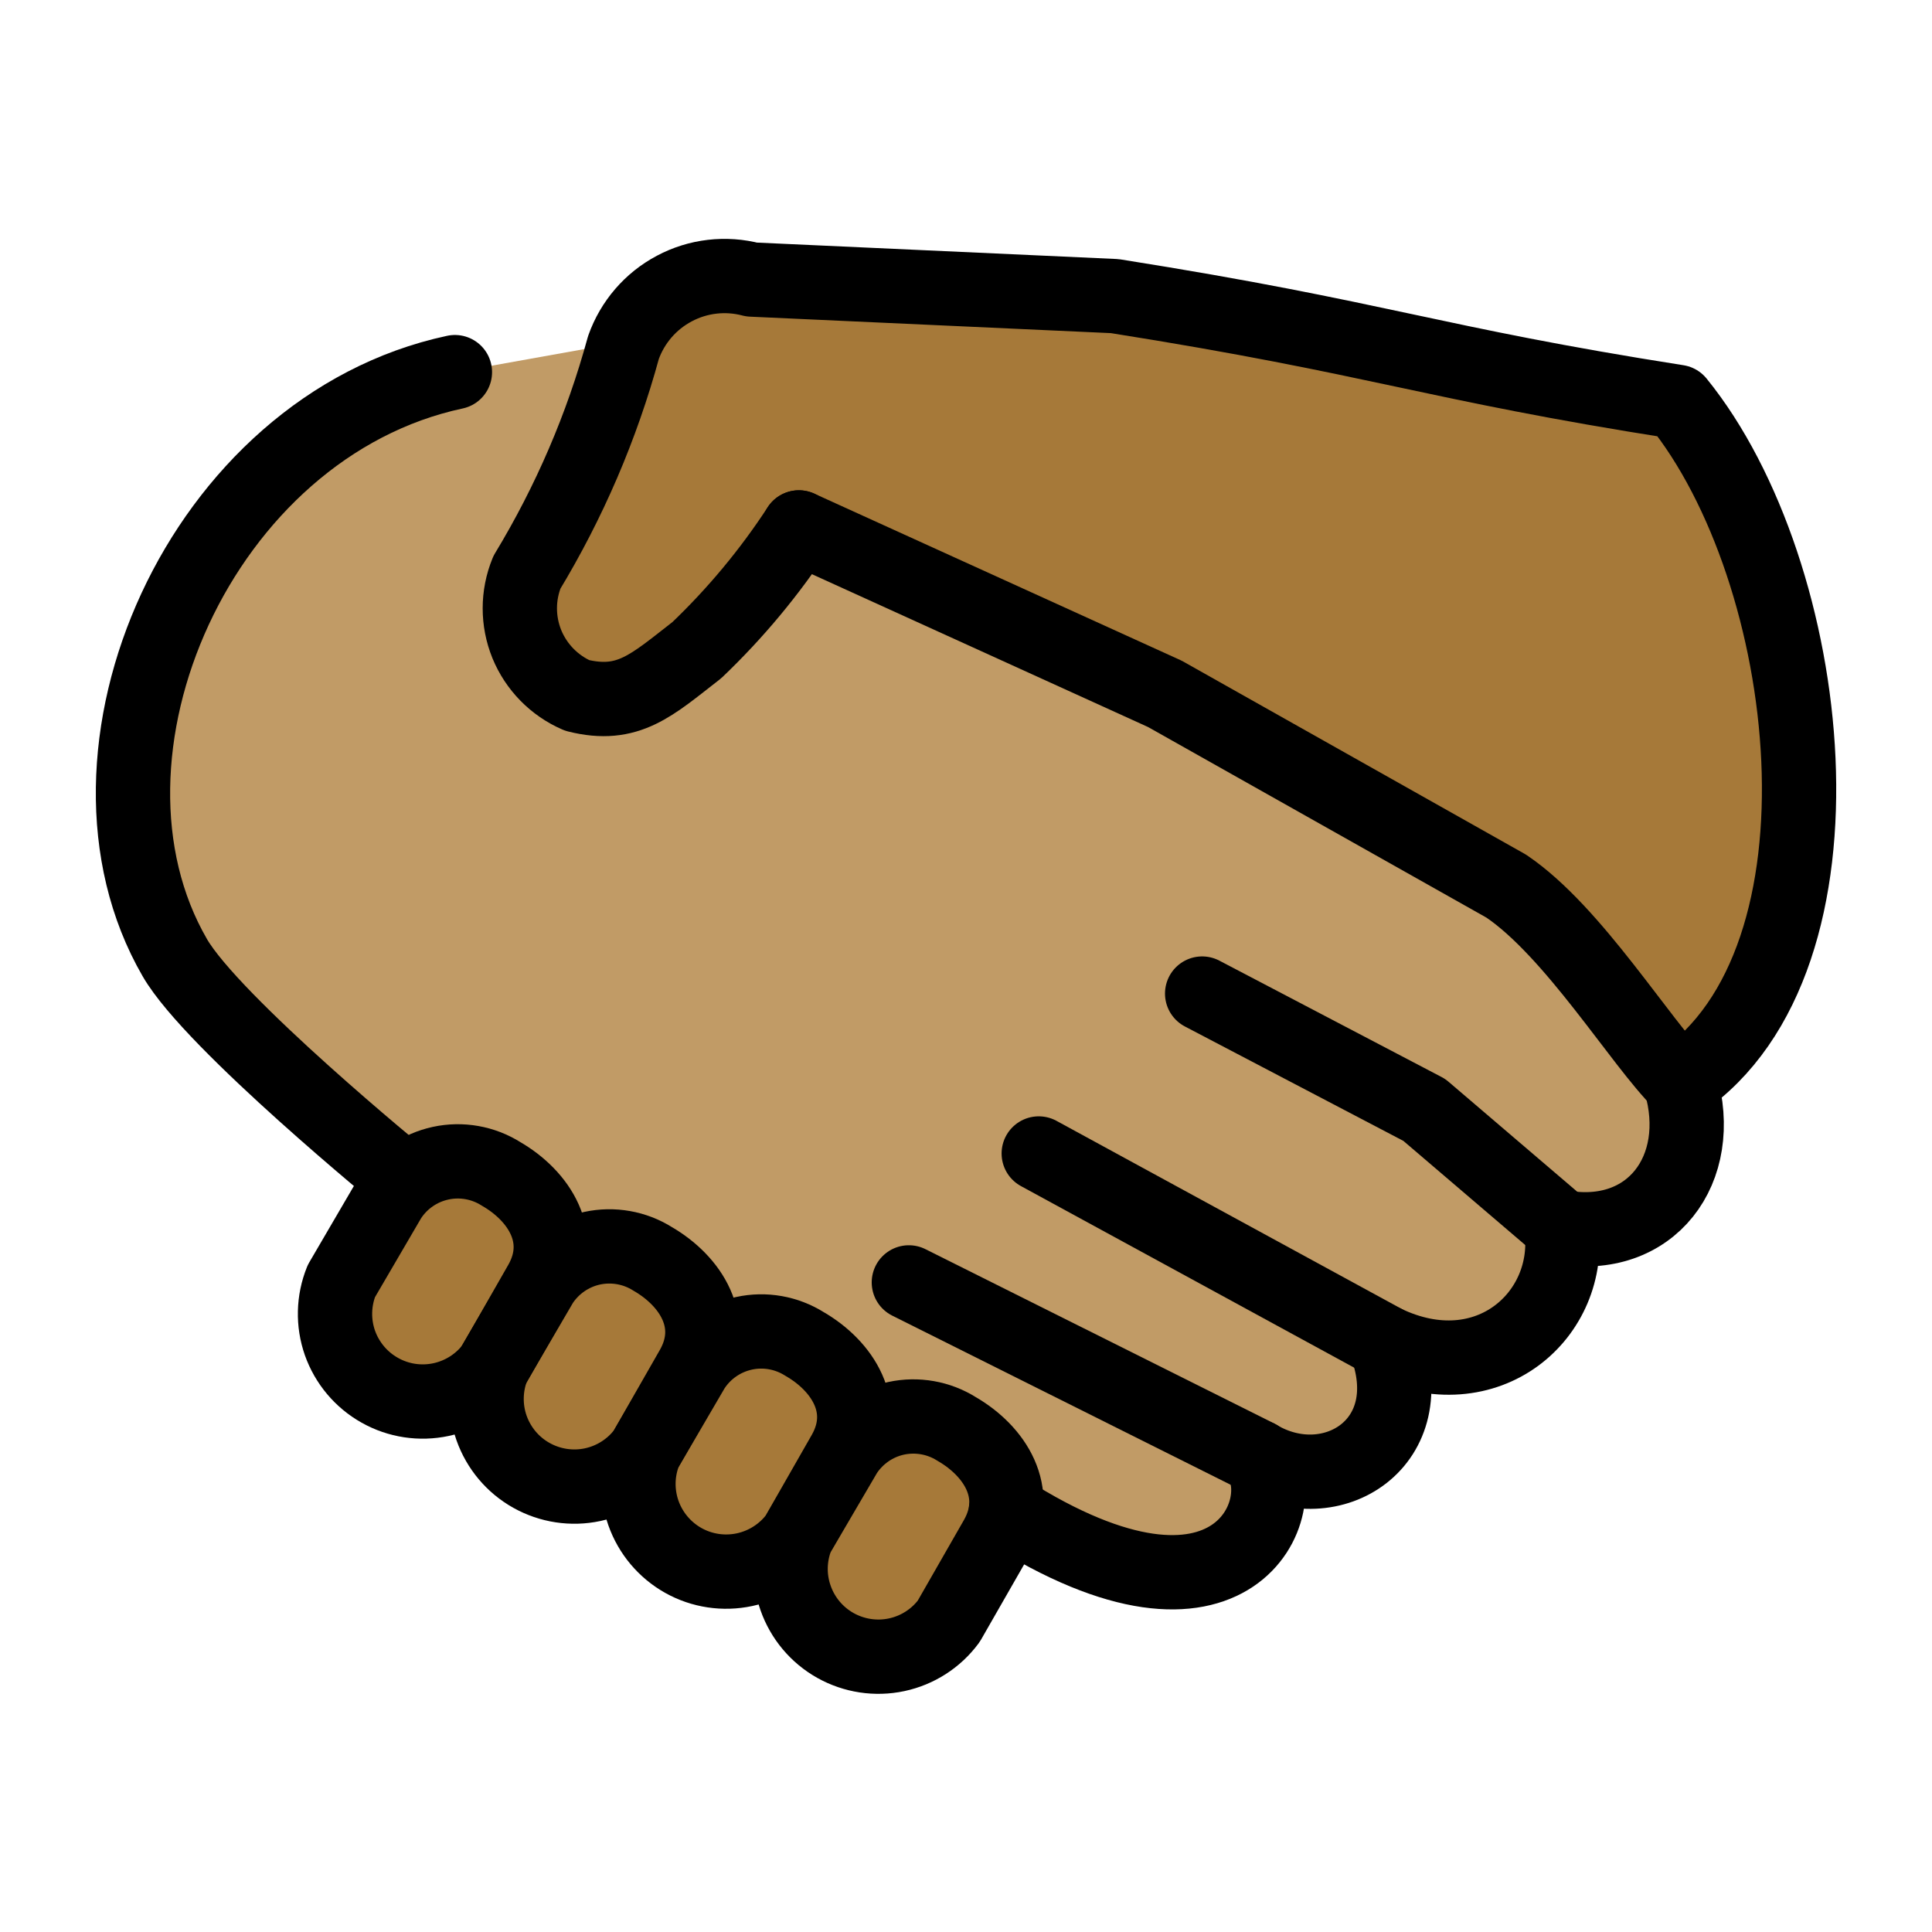
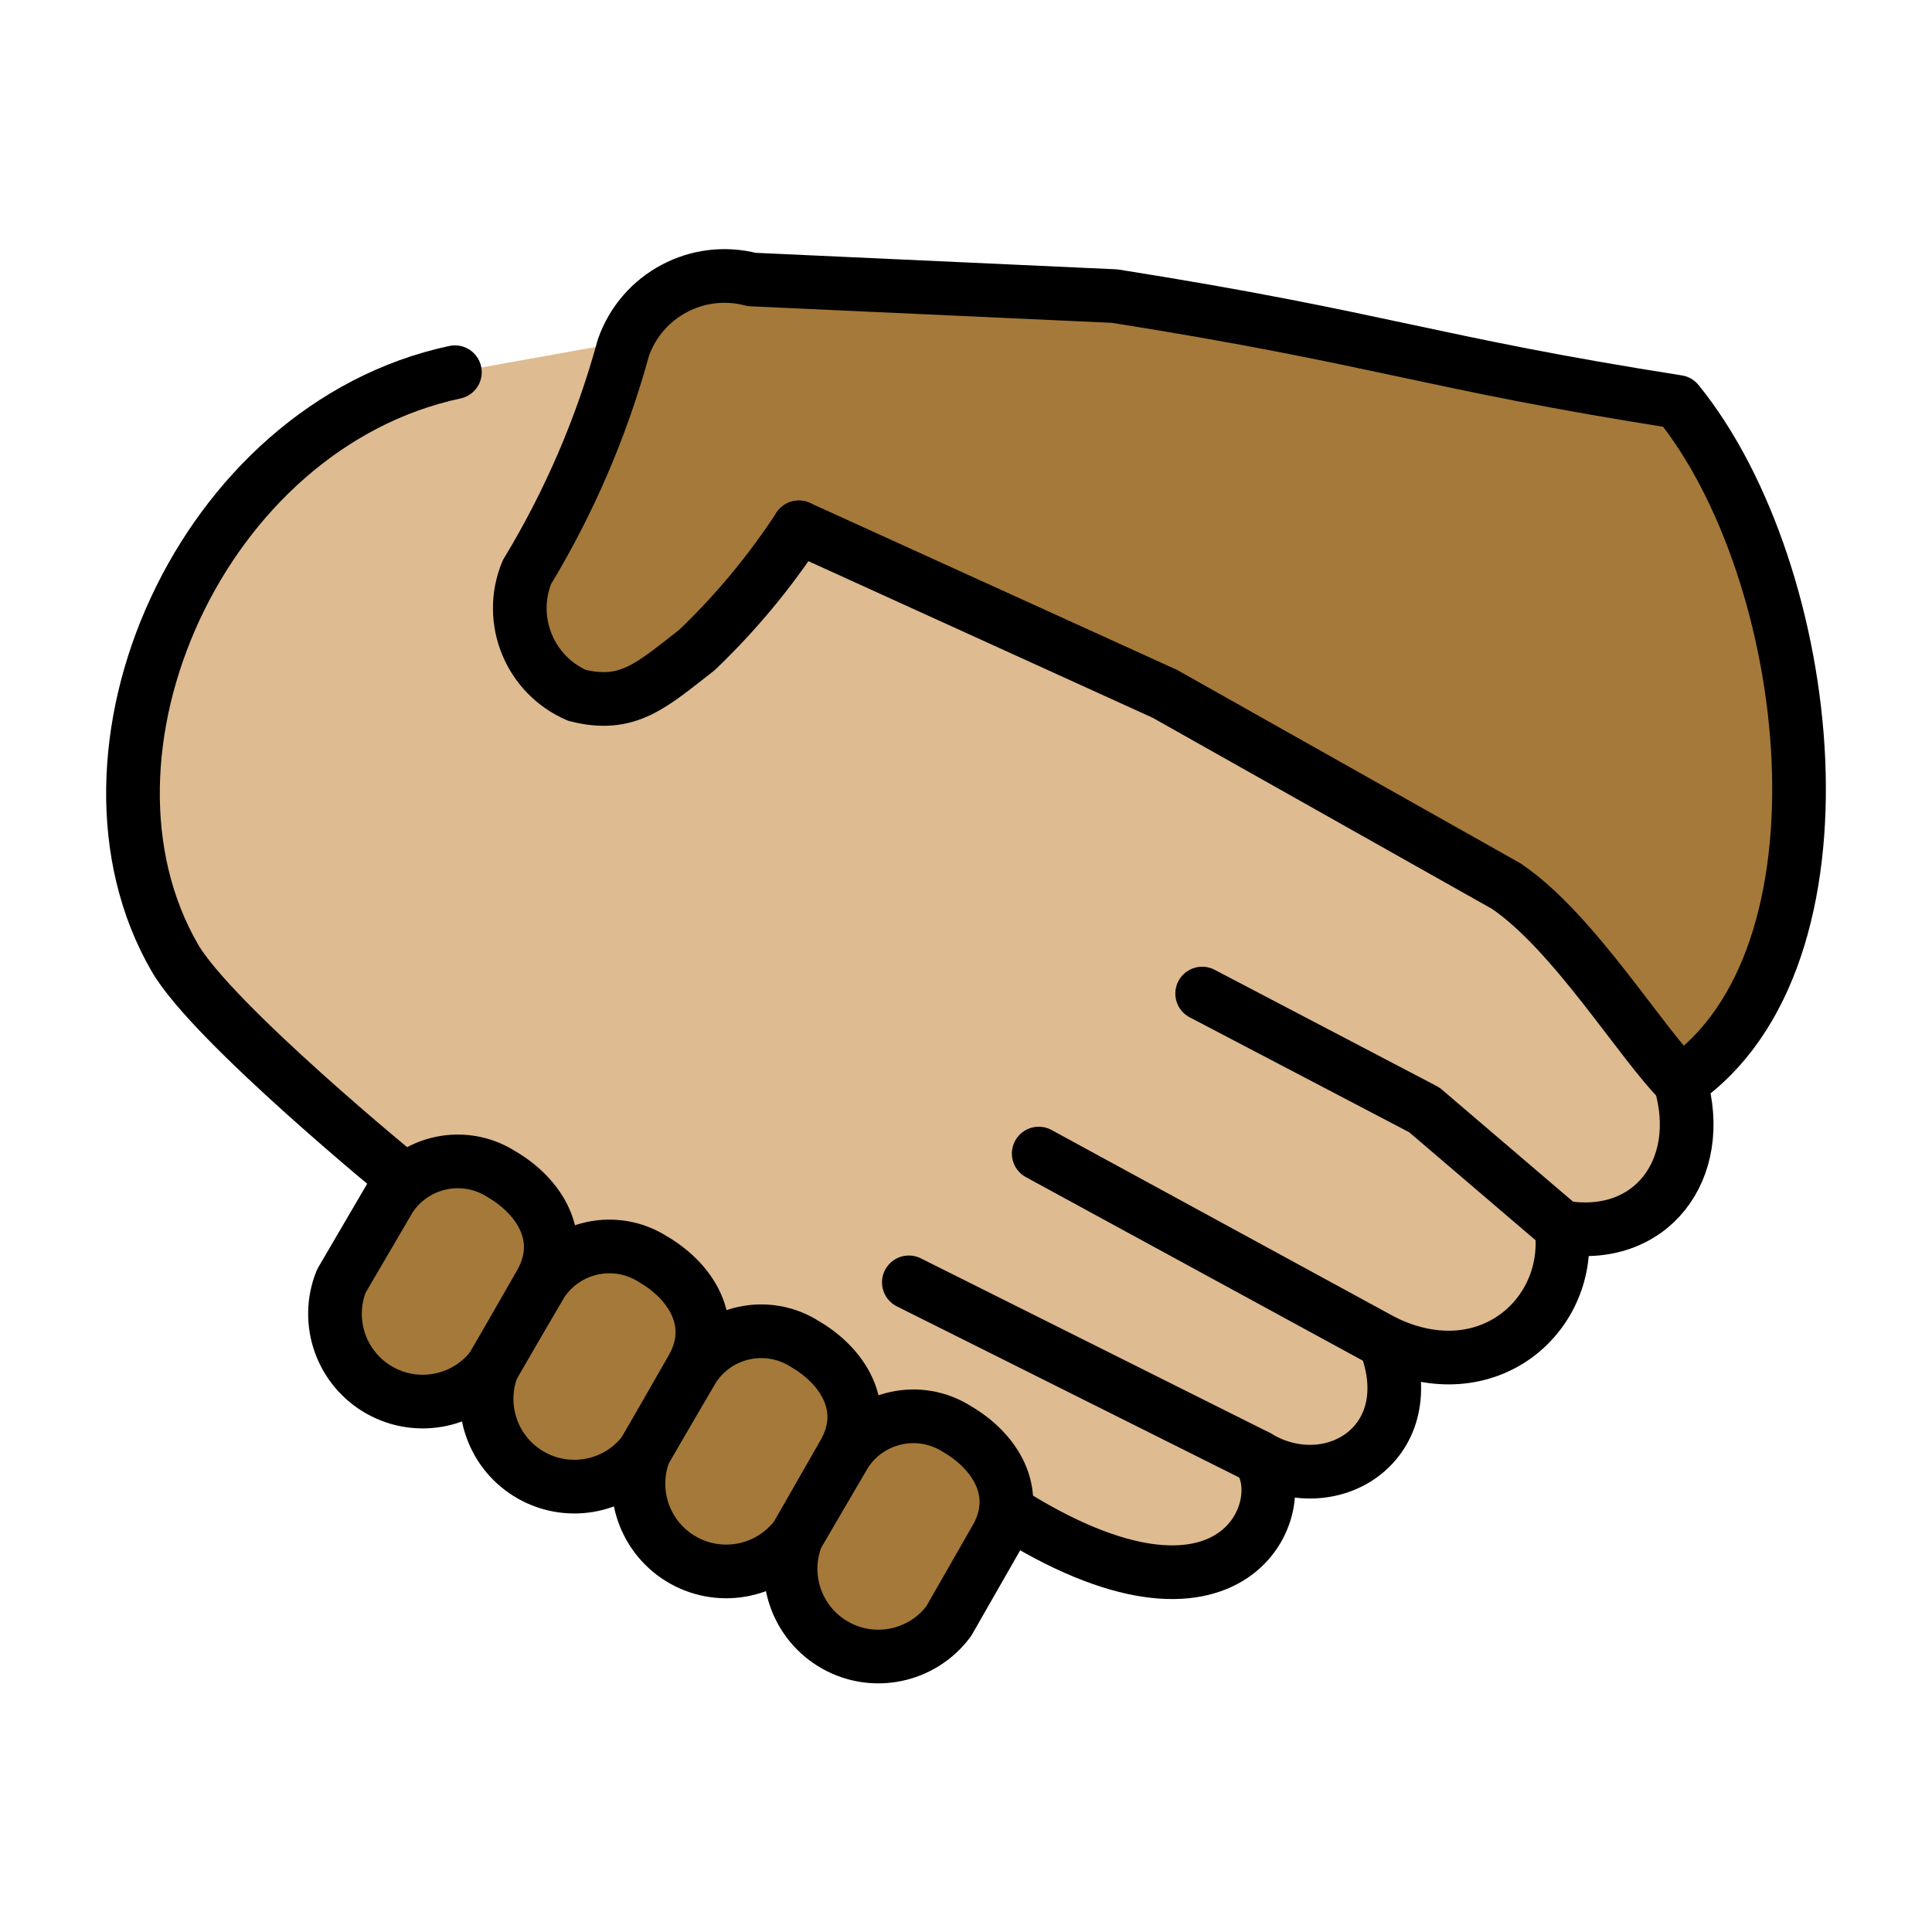
- <svg xmlns="http://www.w3.org/2000/svg" width="26" height="26" viewBox="0 0 26 26" fill="none">
-   <path d="M22.614 14.568C22.96 15.742 22.213 16.729 21.012 16.515C21.172 17.688 20.024 18.729 18.636 18.062C19.17 19.422 17.915 20.195 16.928 19.608C17.435 20.222 16.634 22.302 13.538 20.328L12.945 20.002L5.962 16.162L5.435 15.872C5.435 15.872 2.859 13.77 2.352 12.89C0.766 10.147 2.695 5.743 6.122 5.01L8.99 4.496L10.882 7.366L15.603 9.534L20.222 12.128L21.553 13.488L22.614 14.568Z" fill="#C19B66" />
-   <path d="M22.614 14.567C25.041 12.911 24.434 7.695 22.578 5.409C19.224 4.882 18.606 4.556 15.002 3.985L10.116 3.762C9.766 3.67 9.394 3.713 9.075 3.883C8.755 4.052 8.511 4.336 8.39 4.677C8.1 5.741 7.662 6.759 7.091 7.702C6.964 8.012 6.964 8.359 7.09 8.669C7.217 8.978 7.46 9.226 7.767 9.359C8.456 9.531 8.771 9.22 9.377 8.75C9.897 8.254 10.358 7.7 10.751 7.098L15.677 9.338L20.27 11.925C21.178 12.539 22.08 14.036 22.621 14.569" fill="#A67939" />
-   <path d="M11.379 19.556C11.536 19.317 11.78 19.148 12.06 19.087C12.34 19.027 12.633 19.078 12.875 19.231C13.383 19.525 13.756 20.084 13.409 20.699L12.768 21.818C12.597 22.049 12.348 22.209 12.067 22.269C11.786 22.329 11.493 22.284 11.243 22.144C10.993 22.004 10.802 21.777 10.707 21.506C10.611 21.236 10.618 20.939 10.725 20.673L11.379 19.556V19.556Z" fill="#A67939" />
-   <path d="M9.331 18.412C9.488 18.172 9.733 18.004 10.013 17.943C10.293 17.882 10.585 17.934 10.828 18.087C11.335 18.38 11.708 18.94 11.361 19.554L10.721 20.674C10.55 20.904 10.3 21.064 10.02 21.124C9.739 21.184 9.446 21.14 9.196 21C8.945 20.859 8.755 20.633 8.659 20.362C8.564 20.091 8.57 19.795 8.678 19.529L9.331 18.411V18.412Z" fill="#A67939" />
-   <path d="M7.287 17.267C7.444 17.028 7.689 16.859 7.969 16.798C8.249 16.738 8.542 16.789 8.784 16.942C9.291 17.236 9.664 17.795 9.317 18.41L8.677 19.529C8.506 19.76 8.256 19.92 7.976 19.98C7.695 20.04 7.402 19.995 7.152 19.855C6.901 19.715 6.711 19.488 6.615 19.217C6.52 18.947 6.527 18.65 6.634 18.384L7.287 17.267V17.267Z" fill="#A67939" />
-   <path d="M5.247 16.123C5.404 15.883 5.649 15.715 5.929 15.654C6.209 15.593 6.502 15.645 6.744 15.798C7.251 16.091 7.624 16.651 7.277 17.265L6.637 18.385C6.466 18.615 6.216 18.775 5.936 18.835C5.655 18.895 5.362 18.851 5.112 18.71C4.861 18.57 4.671 18.343 4.575 18.073C4.48 17.802 4.487 17.506 4.594 17.24L5.247 16.122V16.123Z" fill="#A67939" />
-   <path d="M5.435 15.87C5.435 15.87 2.859 13.767 2.352 12.887C0.766 10.145 2.695 5.741 6.122 5.008" stroke="black" stroke-linecap="round" stroke-linejoin="round" />
-   <path d="M13.979 15.523L18.633 18.059" stroke="black" stroke-linecap="round" stroke-linejoin="round" />
-   <path d="M12.231 17.258L16.925 19.604" stroke="black" stroke-linecap="round" stroke-linejoin="round" />
-   <path d="M21.009 16.51L19.168 14.937L16.178 13.371" stroke="black" stroke-linecap="round" stroke-linejoin="round" />
-   <path d="M10.751 7.098L15.677 9.338L20.27 11.925C21.178 12.538 22.08 14.035 22.621 14.569" stroke="black" stroke-linecap="round" stroke-linejoin="round" />
-   <path d="M13.538 20.328C16.634 22.301 17.435 20.221 16.928 19.607C17.915 20.194 19.17 19.421 18.636 18.061C20.024 18.728 21.172 17.687 21.012 16.514C22.213 16.728 22.96 15.741 22.614 14.567C25.041 12.911 24.434 7.695 22.578 5.409C19.224 4.882 18.606 4.556 15.002 3.985L10.116 3.762C9.766 3.67 9.394 3.713 9.075 3.883C8.755 4.052 8.511 4.336 8.39 4.677C8.1 5.741 7.662 6.759 7.091 7.702C6.964 8.012 6.964 8.359 7.09 8.669C7.217 8.978 7.46 9.226 7.767 9.359C8.456 9.531 8.771 9.22 9.377 8.75C9.897 8.254 10.358 7.7 10.751 7.098" stroke="black" stroke-linecap="round" stroke-linejoin="round" />
-   <path d="M11.379 19.556C11.536 19.317 11.78 19.148 12.06 19.087C12.34 19.027 12.633 19.078 12.875 19.231C13.383 19.525 13.756 20.084 13.409 20.699L12.768 21.818C12.597 22.049 12.348 22.209 12.067 22.269C11.786 22.329 11.493 22.284 11.243 22.144C10.993 22.004 10.802 21.777 10.707 21.506C10.611 21.236 10.618 20.939 10.725 20.673L11.379 19.556V19.556Z" stroke="black" stroke-linecap="round" stroke-linejoin="round" />
-   <path d="M9.331 18.412C9.488 18.172 9.733 18.004 10.013 17.943C10.293 17.882 10.585 17.934 10.828 18.087C11.335 18.38 11.708 18.94 11.361 19.554L10.721 20.674C10.55 20.904 10.3 21.064 10.02 21.124C9.739 21.184 9.446 21.14 9.196 21C8.945 20.859 8.755 20.633 8.659 20.362C8.564 20.091 8.57 19.795 8.678 19.529L9.331 18.411V18.412Z" stroke="black" stroke-linecap="round" stroke-linejoin="round" />
-   <path d="M7.287 17.267C7.444 17.028 7.689 16.859 7.969 16.798C8.249 16.738 8.542 16.789 8.784 16.942C9.291 17.236 9.664 17.795 9.317 18.41L8.677 19.529C8.506 19.76 8.256 19.92 7.976 19.98C7.695 20.04 7.402 19.995 7.152 19.855C6.901 19.715 6.711 19.488 6.615 19.217C6.52 18.947 6.527 18.65 6.634 18.384L7.287 17.267V17.267Z" stroke="black" stroke-linecap="round" stroke-linejoin="round" />
-   <path d="M5.247 16.123C5.404 15.883 5.649 15.715 5.929 15.654C6.209 15.593 6.502 15.645 6.744 15.798C7.251 16.091 7.624 16.651 7.277 17.265L6.637 18.385C6.466 18.615 6.216 18.775 5.936 18.835C5.655 18.895 5.362 18.851 5.112 18.71C4.861 18.57 4.671 18.343 4.575 18.073C4.48 17.802 4.487 17.506 4.594 17.24L5.247 16.122V16.123Z" stroke="black" stroke-linecap="round" stroke-linejoin="round" />
+ <svg xmlns="http://www.w3.org/2000/svg" id="emoji" viewBox="0 0 72 72">
+   <g id="color" />
+   <g id="skin">
+     <g id="skin-a">
+       <path fill="#debb90" d="M62.622,40.338c.96,3.25-1.109,5.983-4.435,5.392.443,3.249-2.735,6.13-6.579,4.283,1.478,3.766-1.997,5.908-4.731,4.283,1.403,1.698-.813,7.46-9.387,1.994l-1.643-.903L16.509,44.752,15.05,43.95s-7.133-5.822-8.537-8.259c-4.392-7.595.949-19.79,10.44-21.82l7.943-1.424,5.239,7.947,13.074,6.004L56,33.58l3.685,3.768Z" />
+     </g>
+     <g id="skin-b">
+       <path fill="#a57939" d="M62.622,40.338c6.721-4.585,5.041-19.03-.099-25.36-9.287-1.459-11-2.362-20.98-3.943l-13.53-.619a3.993,3.993,0,0,0-4.779,2.533,32.857,32.857,0,0,1-3.599,8.378,3.539,3.539,0,0,0,1.872,4.588c1.908.477,2.78-.386,4.46-1.686a25.954,25.954,0,0,0,3.805-4.575l13.64,6.204,12.72,7.164c2.514,1.698,5.012,5.844,6.51,7.321" />
+       <path fill="#a57939" d="M31.51,54.15a3.022,3.022,0,0,1,4.144-.9c1.405.812,2.439,2.362,1.478,4.063l-1.774,3.101A3.27,3.27,0,0,1,29.7,57.242l1.81-3.094Z" />
+       <path fill="#a57939" d="M25.84,50.98a3.022,3.022,0,0,1,4.144-.9c1.405.812,2.439,2.362,1.478,4.063l-1.774,3.101a3.27,3.27,0,0,1-5.658-3.171l1.81-3.094Z" />
+       <path fill="#a57939" d="M20.18,47.82a3.022,3.022,0,0,1,4.144-.9c1.405.812,2.439,2.362,1.478,4.063l-1.774,3.101a3.27,3.27,0,0,1-5.658-3.171l1.81-3.094Z" />
+       <path fill="#a57939" d="M14.53,44.65a3.022,3.022,0,0,1,4.144-.9c1.405.812,2.439,2.362,1.478,4.063l-1.774,3.101a3.27,3.27,0,0,1-5.658-3.171l1.81-3.094Z" />
+     </g>
+   </g>
+   <g id="line">
+     <path fill="none" stroke="#000" stroke-linecap="round" stroke-linejoin="round" stroke-width="2" d="M15.05,43.95s-7.133-5.822-8.537-8.259c-4.392-7.595.949-19.79,10.44-21.82" />
+     <path fill="none" stroke="#000" stroke-linecap="round" stroke-linejoin="round" stroke-width="2" d="M38.71,42.99,51.6,50.011" />
+     <path fill="none" stroke="#000" stroke-linecap="round" stroke-linejoin="round" stroke-width="2" d="M33.87,47.79l13,6.498" />
+     <path fill="none" stroke="#000" stroke-linecap="round" stroke-linejoin="round" stroke-width="2" d="M58.18,45.72l-5.1-4.358-8.279-4.335" />
+     <path fill="none" stroke="#000" stroke-linecap="round" stroke-linejoin="round" stroke-width="2" d="m29.772 19.654 13.64 6.204 12.72 7.164c2.514 1.698 5.012 5.844 6.51 7.321" />
+     <path fill="none" stroke="#000" stroke-linecap="round" stroke-linejoin="round" stroke-width="2" d="M37.49,56.29c8.574,5.466,10.79-.295,9.387-1.994,2.734,1.625,6.209-.517,4.731-4.283,3.844,1.847,7.022-1.034,6.579-4.283,3.326.591,5.395-2.142,4.435-5.392,6.721-4.585,5.041-19.03-.099-25.36-9.287-1.459-11-2.362-20.98-3.943l-13.53-.619a3.993,3.993,0,0,0-4.779,2.533,32.857,32.857,0,0,1-3.599,8.378,3.539,3.539,0,0,0,1.872,4.588c1.908.477,2.78-.386,4.46-1.686a25.954,25.954,0,0,0,3.805-4.575" />
+     <path fill="none" stroke="#000" stroke-linecap="round" stroke-linejoin="round" stroke-width="2" d="M31.51,54.15a3.022,3.022,0,0,1,4.144-.9c1.405.812,2.439,2.362,1.478,4.063l-1.774,3.101A3.27,3.27,0,0,1,29.7,57.242l1.81-3.094Z" />
+     <path fill="none" stroke="#000" stroke-linecap="round" stroke-linejoin="round" stroke-width="2" d="M25.84,50.98a3.022,3.022,0,0,1,4.144-.9c1.405.812,2.439,2.362,1.478,4.063l-1.774,3.101a3.27,3.27,0,0,1-5.658-3.171l1.81-3.094Z" />
+     <path fill="none" stroke="#000" stroke-linecap="round" stroke-linejoin="round" stroke-width="2" d="M20.18,47.82a3.022,3.022,0,0,1,4.144-.9c1.405.812,2.439,2.362,1.478,4.063l-1.774,3.101a3.27,3.27,0,0,1-5.658-3.171l1.81-3.094Z" />
+     <path fill="none" stroke="#000" stroke-linecap="round" stroke-linejoin="round" stroke-width="2" d="M14.53,44.65a3.022,3.022,0,0,1,4.144-.9c1.405.812,2.439,2.362,1.478,4.063l-1.774,3.101a3.27,3.27,0,0,1-5.658-3.171l1.81-3.094Z" />
+   </g>
</svg>
